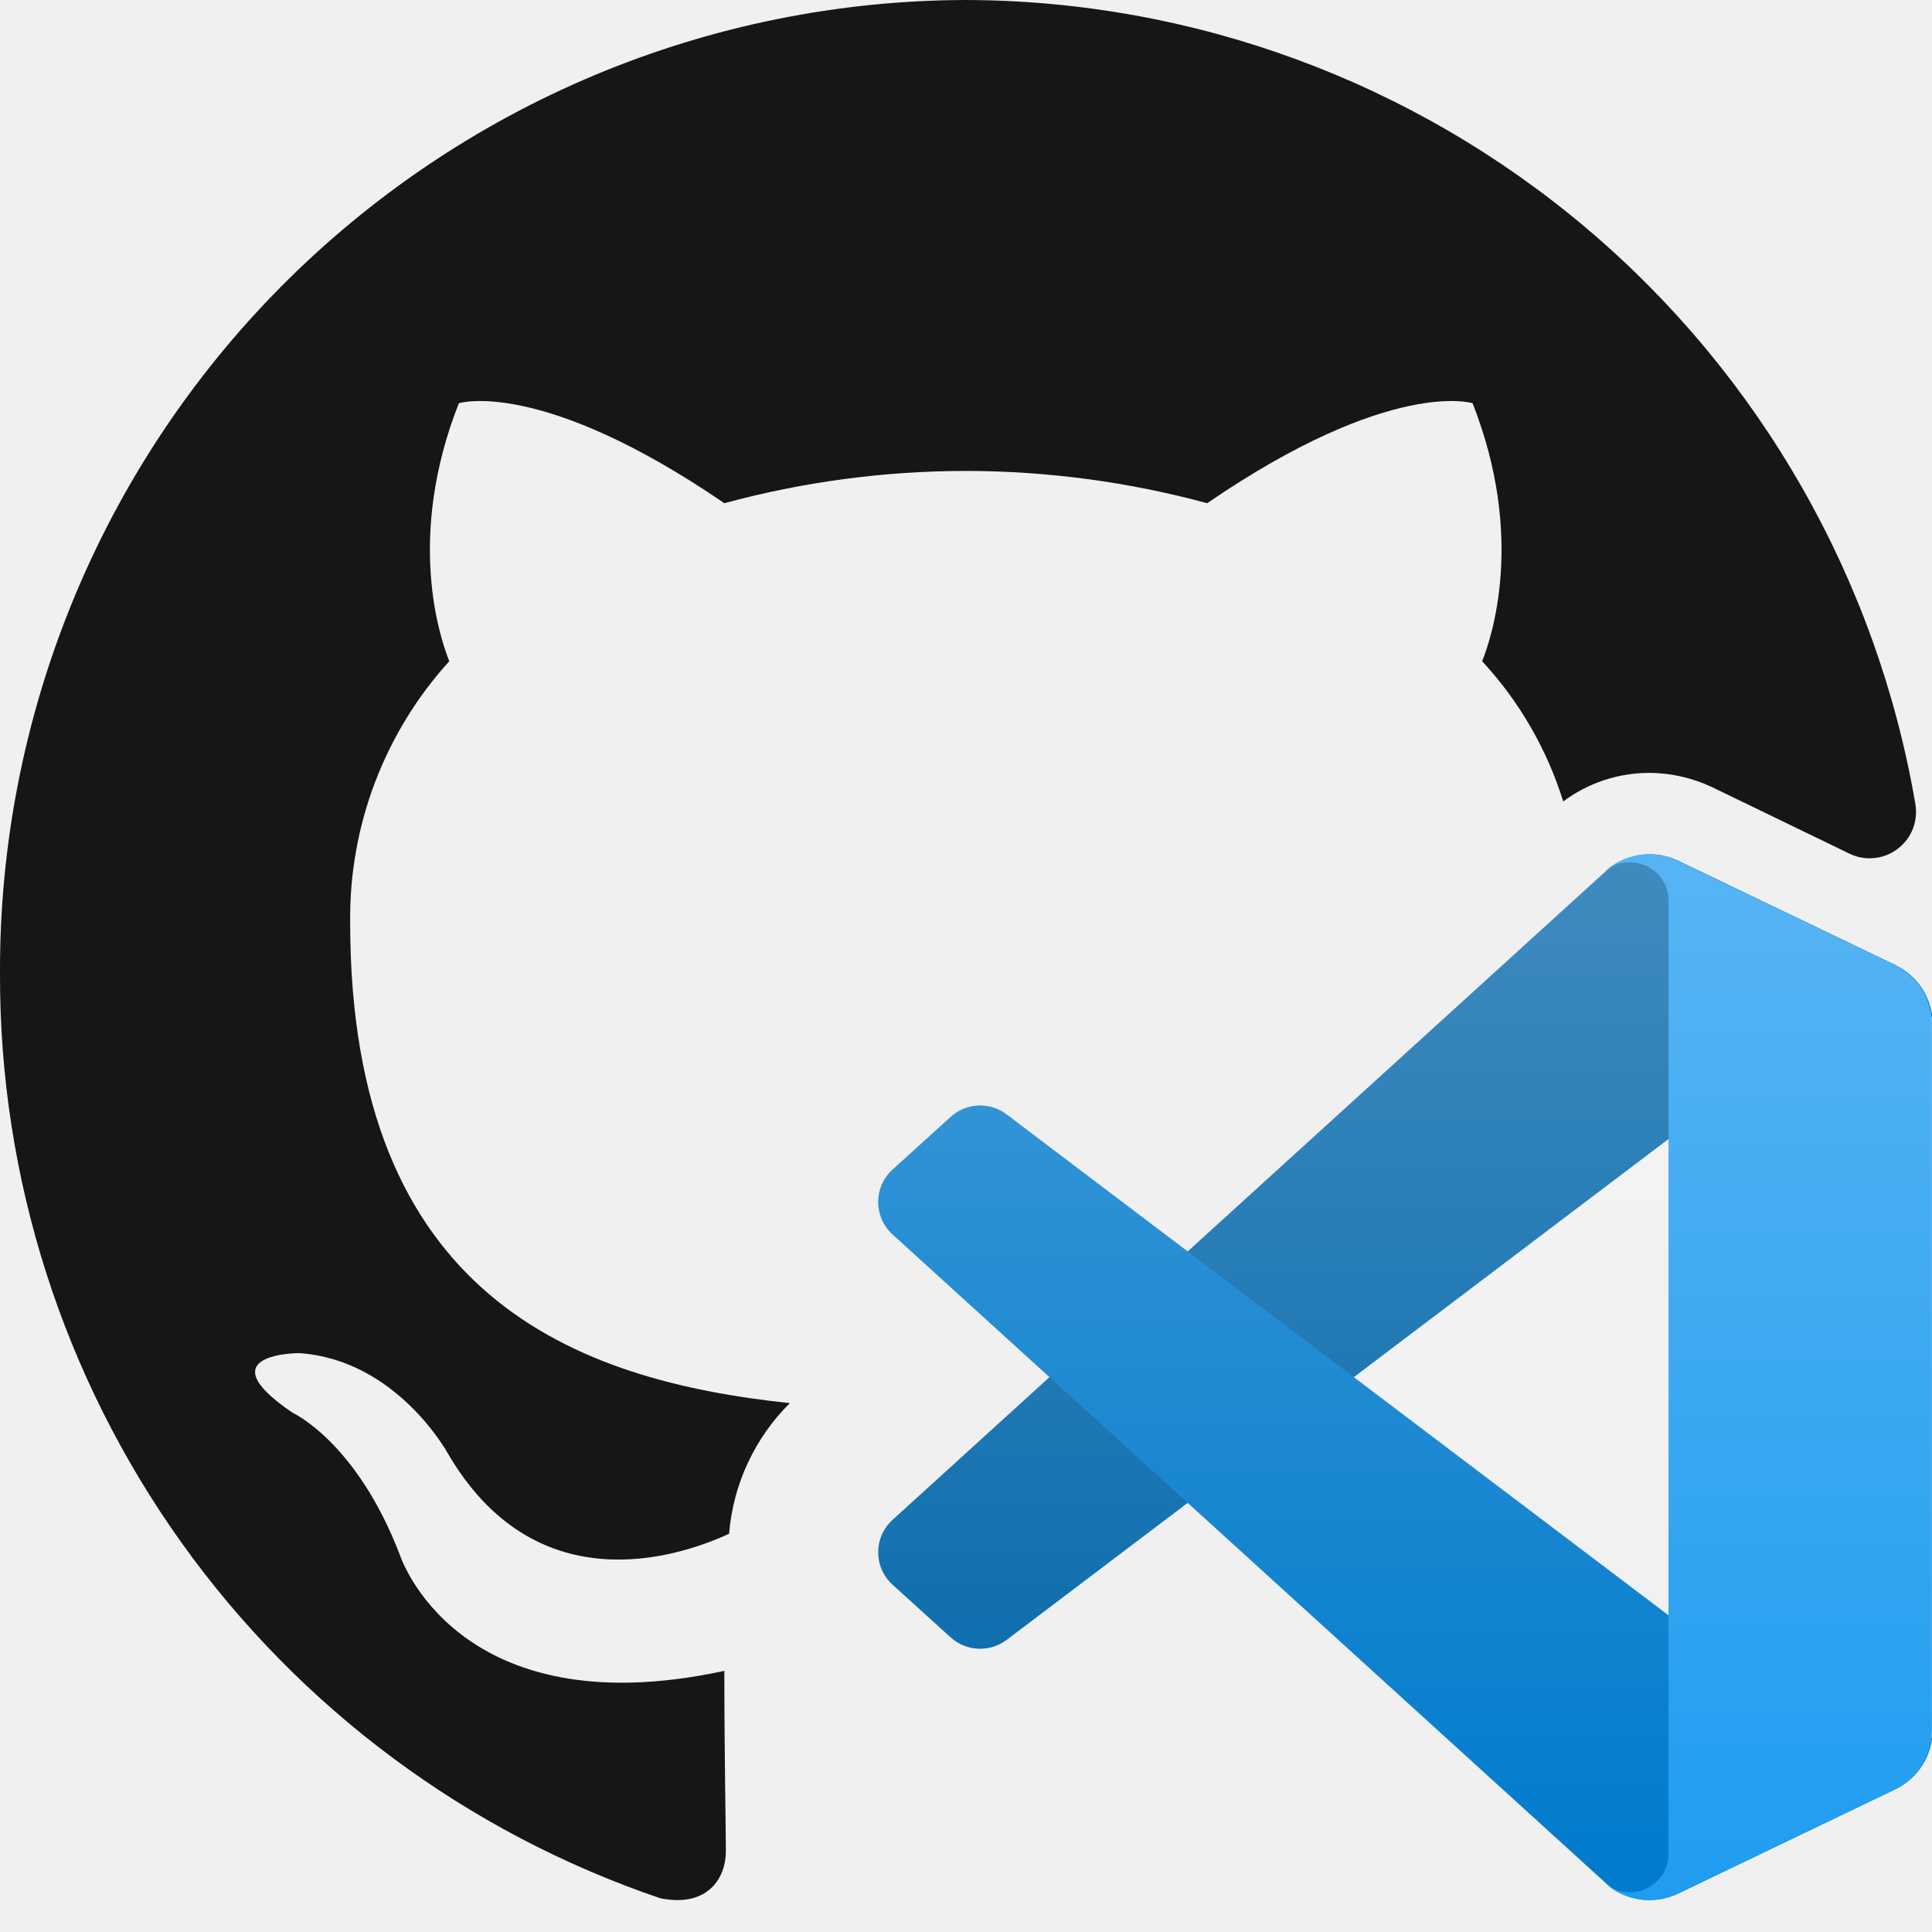
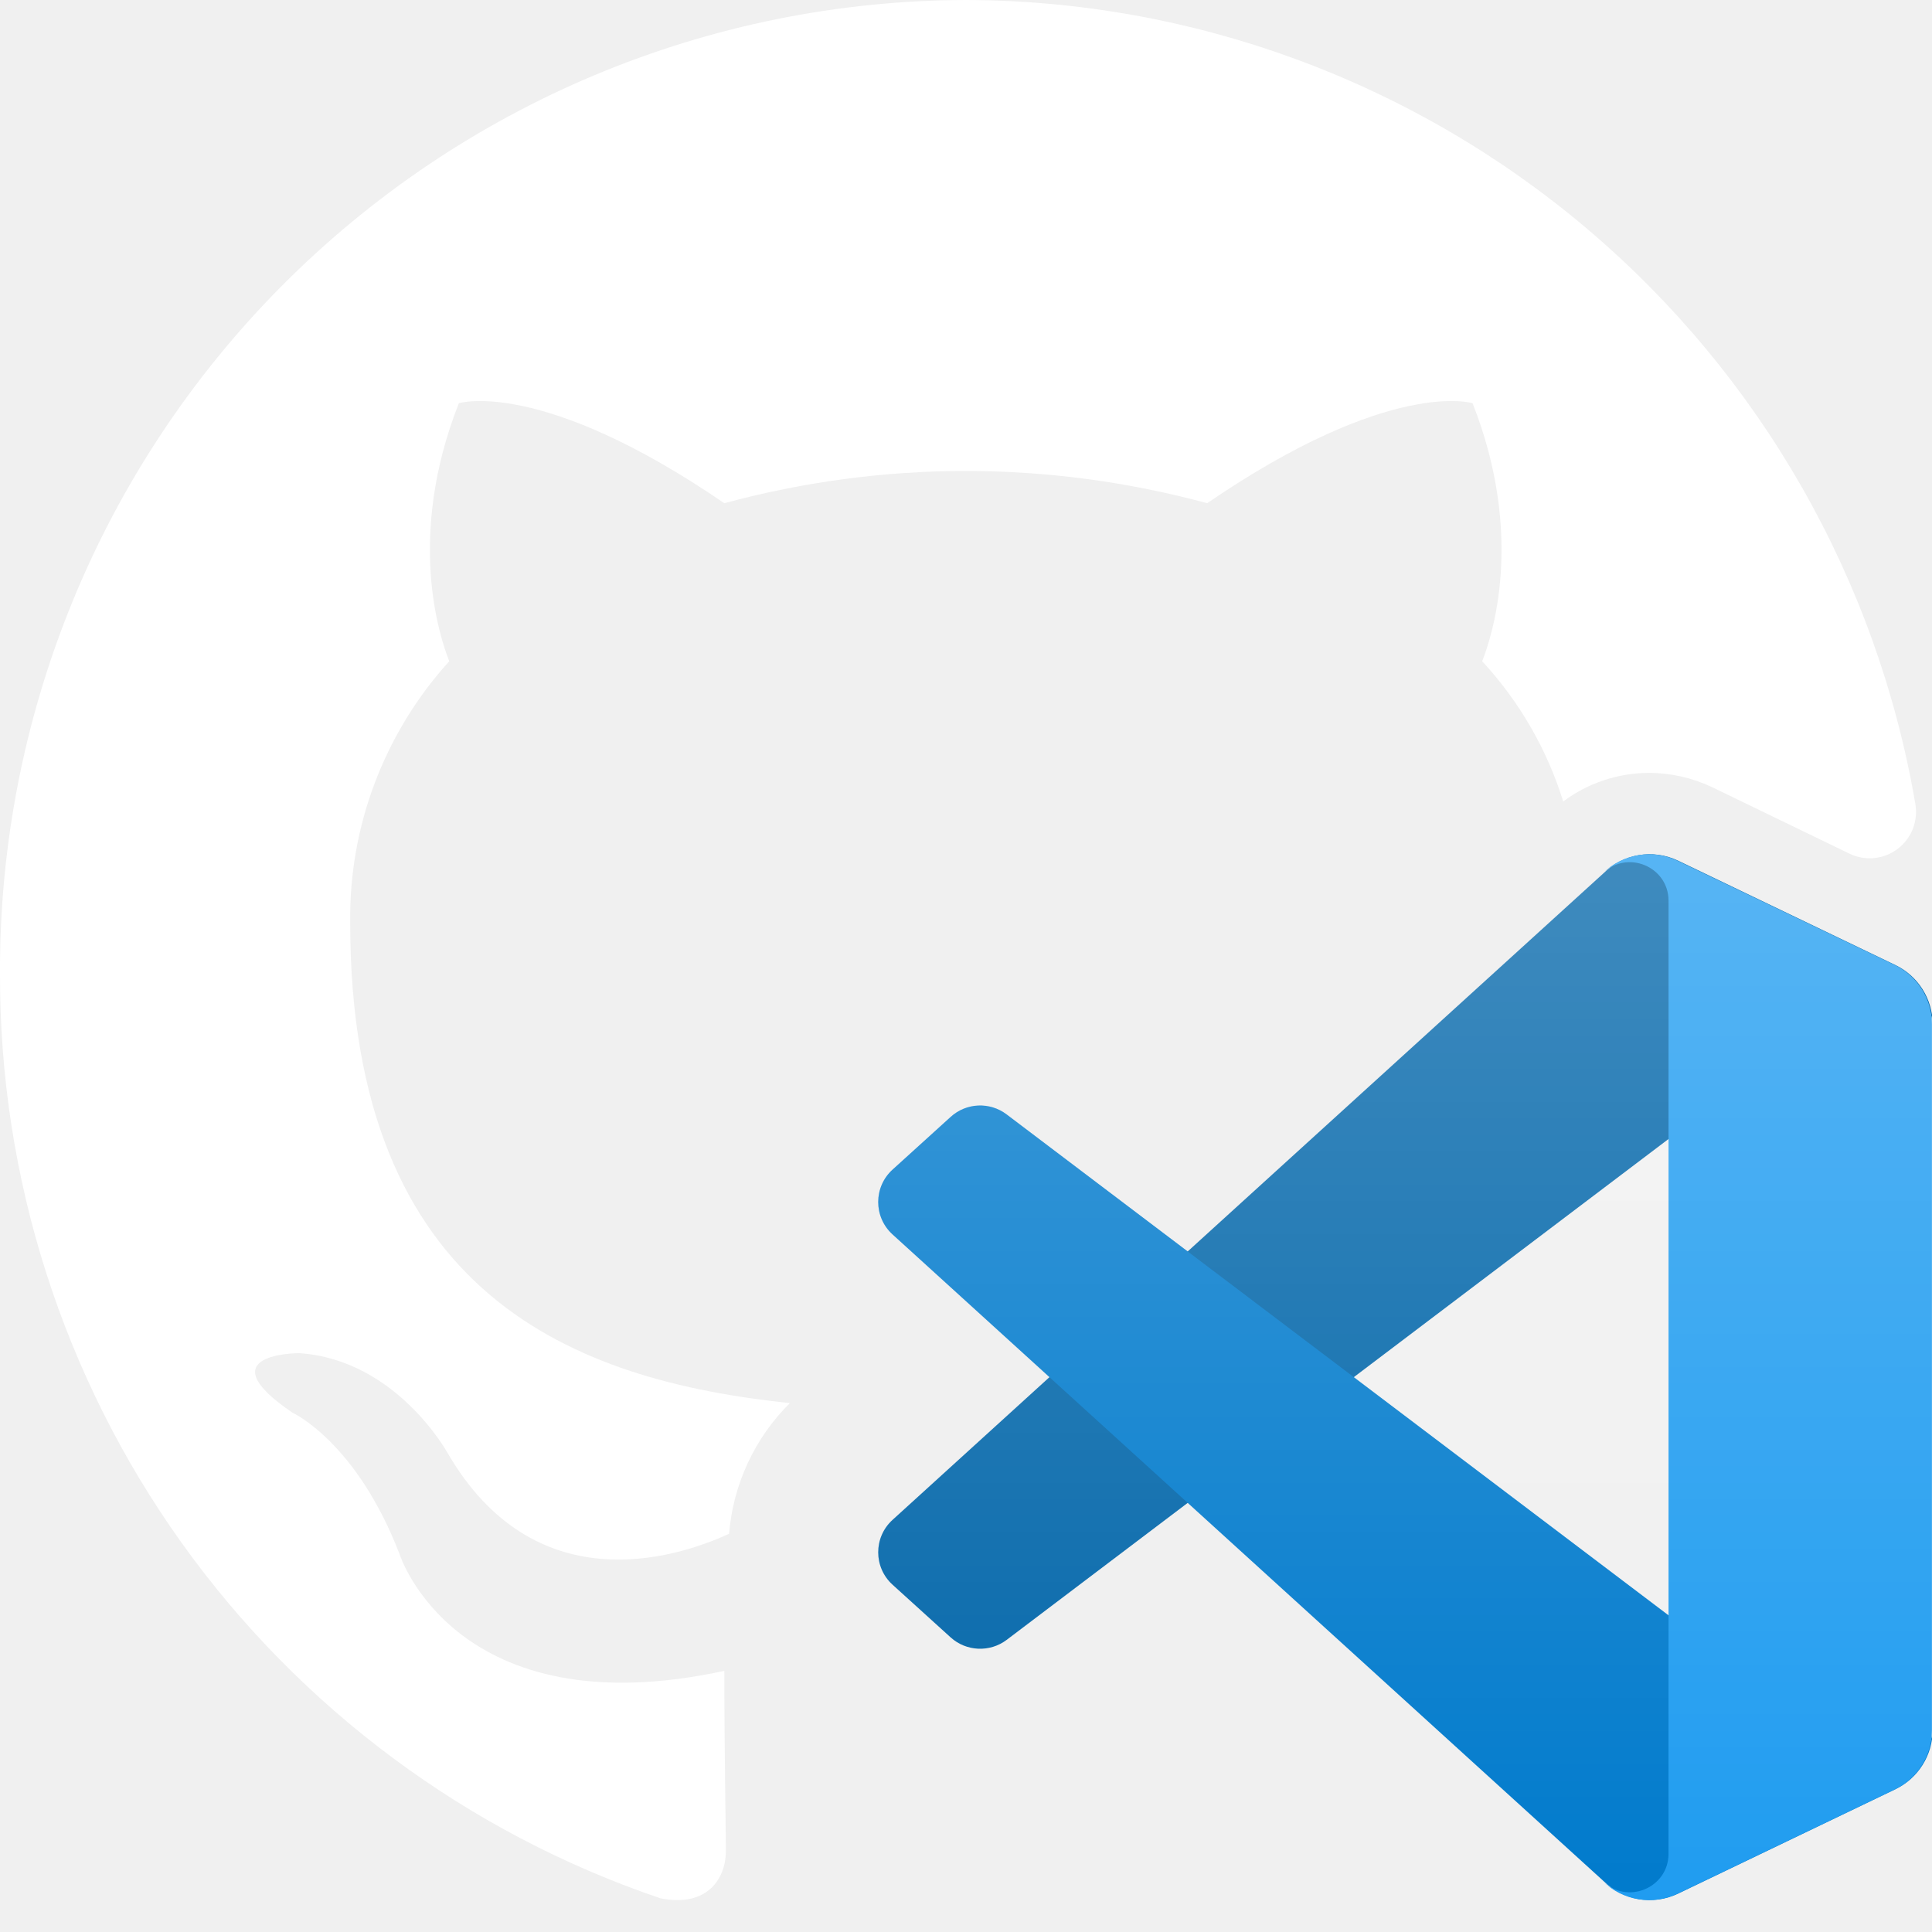
<svg xmlns="http://www.w3.org/2000/svg" width="24px" height="24px" viewBox="0 0 24 24" version="1.1">
  <defs>
    <linearGradient x1="50%" y1="-3.91645412e-07%" x2="50%" y2="100%" id="linearGradient-1">
      <stop stop-color="#FFFFFF" offset="0%" />
      <stop stop-color="#FFFFFF" stop-opacity="0" offset="100%" />
    </linearGradient>
  </defs>
  <g id="codespaces" stroke="none" stroke-width="1" fill="none" fill-rule="evenodd">
-     <path d="M4.35,11.46 C4.335,10.261 4.776,9.101 5.581,8.214 C5.462,7.914 5.045,6.671 5.7,5.009 C5.7,5.009 6.713,4.688 8.998,6.251 C9.975,5.986 10.984,5.851 11.997,5.85 C13.01,5.851 14.018,5.986 14.996,6.251 C17.28,4.688 18.293,5.009 18.293,5.009 C18.948,6.671 18.531,7.914 18.412,8.214 C18.873,8.712 19.217,9.307 19.419,9.956 C19.728,9.725 20.103,9.601 20.489,9.601 C20.761,9.602 21.03,9.664 21.276,9.782 L22.976,10.605 C23.071,10.651 23.177,10.67 23.283,10.659 C23.388,10.649 23.489,10.609 23.573,10.545 C23.658,10.481 23.723,10.395 23.762,10.297 C23.8,10.198 23.811,10.091 23.793,9.986 C23.316,7.197 21.871,4.667 19.713,2.84 C17.555,1.013 14.823,0.007 11.997,0 C10.415,0.004 8.85,0.321 7.39,0.932 C5.931,1.543 4.607,2.436 3.492,3.56 C2.378,4.684 1.496,6.016 0.897,7.482 C0.298,8.948 -0.007,10.517 0,12.101 C-0.006,14.633 0.783,17.104 2.255,19.164 C3.727,21.223 5.807,22.768 8.203,23.581 C8.799,23.701 9.017,23.32 9.017,23 C9.017,22.719 8.998,21.757 8.998,20.756 C5.661,21.477 4.966,19.313 4.966,19.313 C4.429,17.911 3.635,17.55 3.635,17.55 C2.542,16.809 3.714,16.809 3.714,16.809 C4.926,16.889 5.561,18.051 5.561,18.051 C6.634,19.894 8.362,19.373 9.057,19.053 C9.107,18.439 9.375,17.863 9.812,17.43 C7.15,17.15 4.35,16.108 4.35,11.46 Z" id="Path" fill="#161614" fill-rule="nonzero" />
+     <path d="M4.35,11.46 C4.335,10.261 4.776,9.101 5.581,8.214 C5.462,7.914 5.045,6.671 5.7,5.009 C5.7,5.009 6.713,4.688 8.998,6.251 C9.975,5.986 10.984,5.851 11.997,5.85 C13.01,5.851 14.018,5.986 14.996,6.251 C17.28,4.688 18.293,5.009 18.293,5.009 C18.948,6.671 18.531,7.914 18.412,8.214 C18.873,8.712 19.217,9.307 19.419,9.956 C19.728,9.725 20.103,9.601 20.489,9.601 C20.761,9.602 21.03,9.664 21.276,9.782 L22.976,10.605 C23.071,10.651 23.177,10.67 23.283,10.659 C23.388,10.649 23.489,10.609 23.573,10.545 C23.658,10.481 23.723,10.395 23.762,10.297 C23.8,10.198 23.811,10.091 23.793,9.986 C23.316,7.197 21.871,4.667 19.713,2.84 C17.555,1.013 14.823,0.007 11.997,0 C10.415,0.004 8.85,0.321 7.39,0.932 C5.931,1.543 4.607,2.436 3.492,3.56 C2.378,4.684 1.496,6.016 0.897,7.482 C0.298,8.948 -0.007,10.517 0,12.101 C-0.006,14.633 0.783,17.104 2.255,19.164 C3.727,21.223 5.807,22.768 8.203,23.581 C8.799,23.701 9.017,23.32 9.017,23 C9.017,22.719 8.998,21.757 8.998,20.756 C5.661,21.477 4.966,19.313 4.966,19.313 C4.429,17.911 3.635,17.55 3.635,17.55 C2.542,16.809 3.714,16.809 3.714,16.809 C4.926,16.889 5.561,18.051 5.561,18.051 C6.634,19.894 8.362,19.373 9.057,19.053 C9.107,18.439 9.375,17.863 9.812,17.43 C7.15,17.15 4.35,16.108 4.35,11.46 Z" id="Path" fill="#FFFFFF" fill-rule="nonzero" />
    <path d="M23.545,11.988 L20.847,10.692 C20.535,10.542 20.162,10.606 19.917,10.85 L11.087,18.881 C10.85,19.097 10.85,19.47 11.088,19.686 L11.809,20.34 C12.003,20.516 12.296,20.529 12.505,20.371 L23.139,12.324 C23.496,12.054 24.008,12.308 24.008,12.754 L24.008,12.723 C24.008,12.41 23.828,12.124 23.545,11.988 Z" id="Path" fill="#0065A9" fill-rule="nonzero" />
    <path d="M23.545,22.227 L20.847,23.523 C20.535,23.673 20.162,23.609 19.917,23.365 L11.087,15.334 C10.85,15.118 10.85,14.745 11.088,14.529 L11.809,13.875 C12.003,13.698 12.296,13.685 12.505,13.844 L23.139,21.891 C23.496,22.161 24.008,21.907 24.008,21.46 L24.008,21.492 C24.008,21.805 23.828,22.091 23.545,22.227 Z" id="Path" fill="#007ACC" fill-rule="nonzero" />
    <path d="M20.839,23.524 C20.527,23.673 20.154,23.61 19.908,23.366 C20.21,23.667 20.727,23.454 20.727,23.028 L20.727,11.189 C20.727,10.763 20.21,10.55 19.908,10.851 C20.154,10.606 20.527,10.543 20.839,10.693 L23.536,11.987 C23.819,12.123 23.999,12.408 23.999,12.722 L23.999,21.494 C23.999,21.808 23.819,22.094 23.536,22.23 L20.839,23.524 Z" id="Path" fill="#1F9CF0" fill-rule="nonzero" />
    <path d="M20.192,23.548 C20.398,23.628 20.633,23.623 20.841,23.523 L23.537,22.229 C23.82,22.093 24,21.807 24,21.494 L24,12.721 C24,12.408 23.82,12.122 23.537,11.986 L20.841,10.692 C20.568,10.561 20.249,10.593 20.009,10.767 C19.975,10.792 19.942,10.819 19.912,10.85 L14.752,15.546 L12.505,13.844 C12.295,13.685 12.003,13.698 11.808,13.875 L11.088,14.529 C10.85,14.745 10.85,15.118 11.087,15.334 L13.036,17.107 L11.087,18.881 C10.85,19.097 10.85,19.47 11.088,19.686 L11.808,20.34 C12.003,20.516 12.295,20.529 12.505,20.371 L14.752,18.669 L19.912,23.365 C19.993,23.446 20.089,23.508 20.192,23.548 Z M20.729,14.143 L16.814,17.107 L20.729,20.072 L20.729,14.143 Z" id="Shape" fill-opacity="0.25" fill="url(#linearGradient-1)" fill-rule="nonzero" />
  </g>
</svg>
